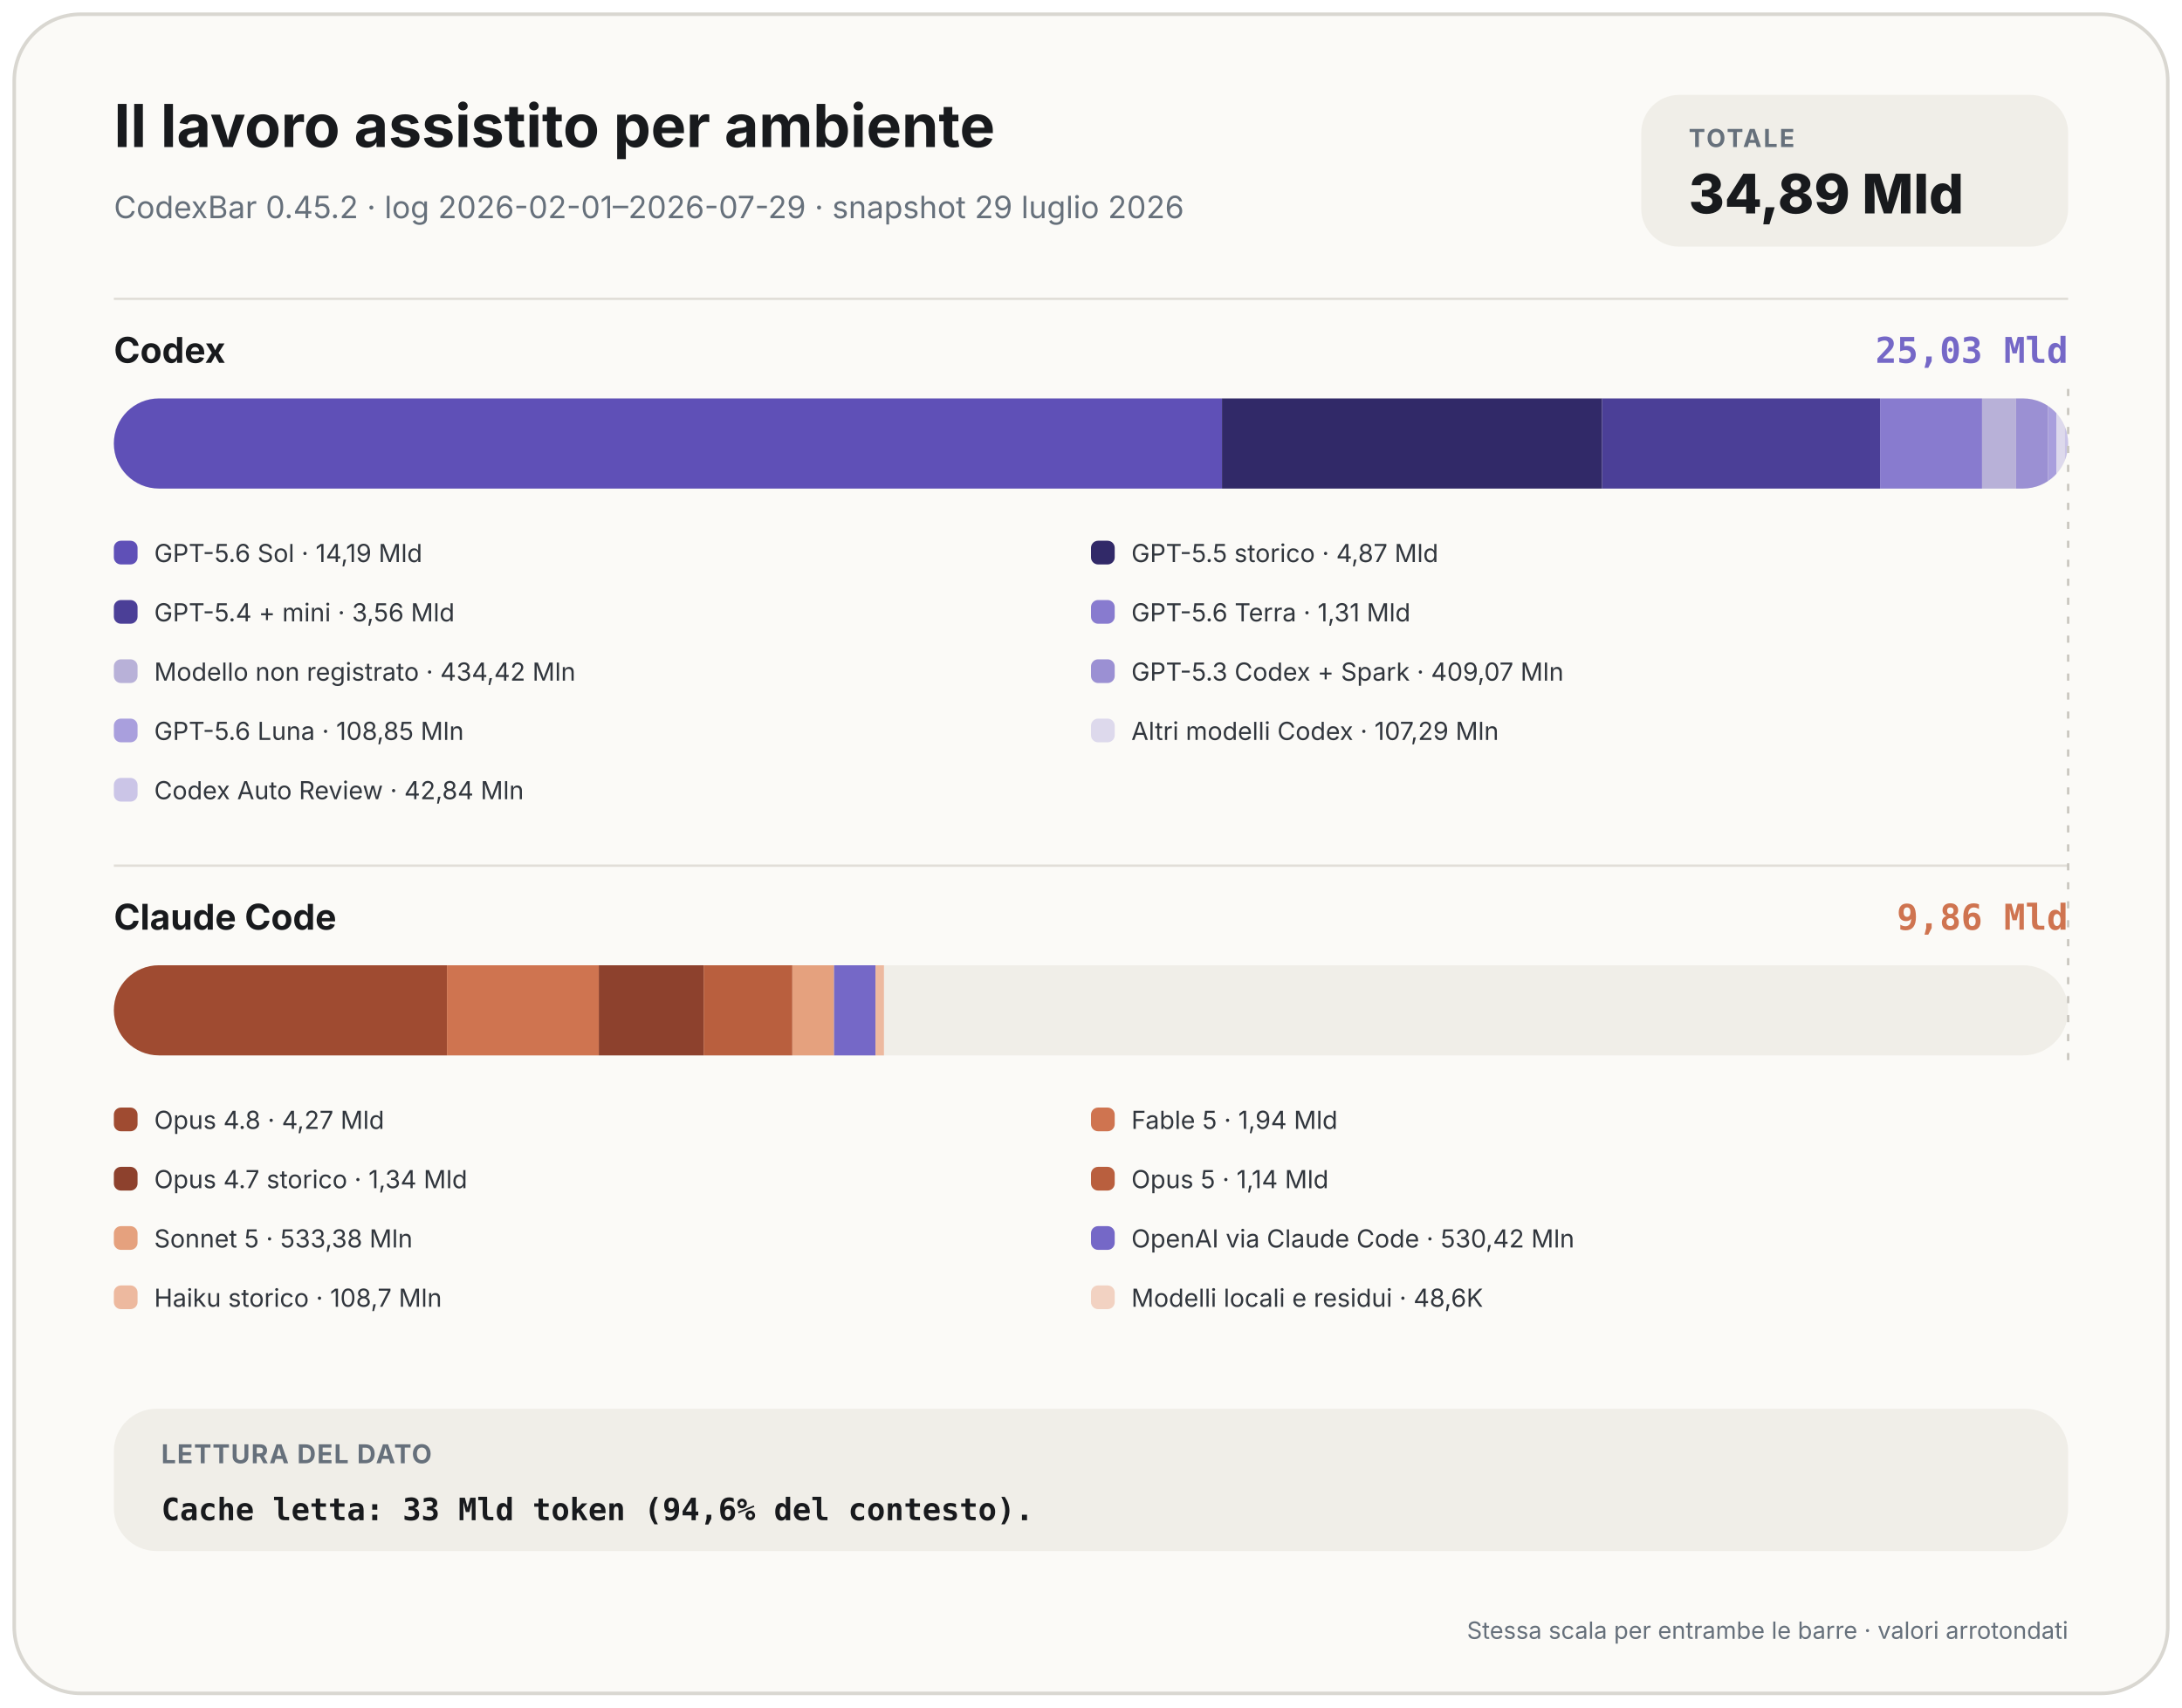
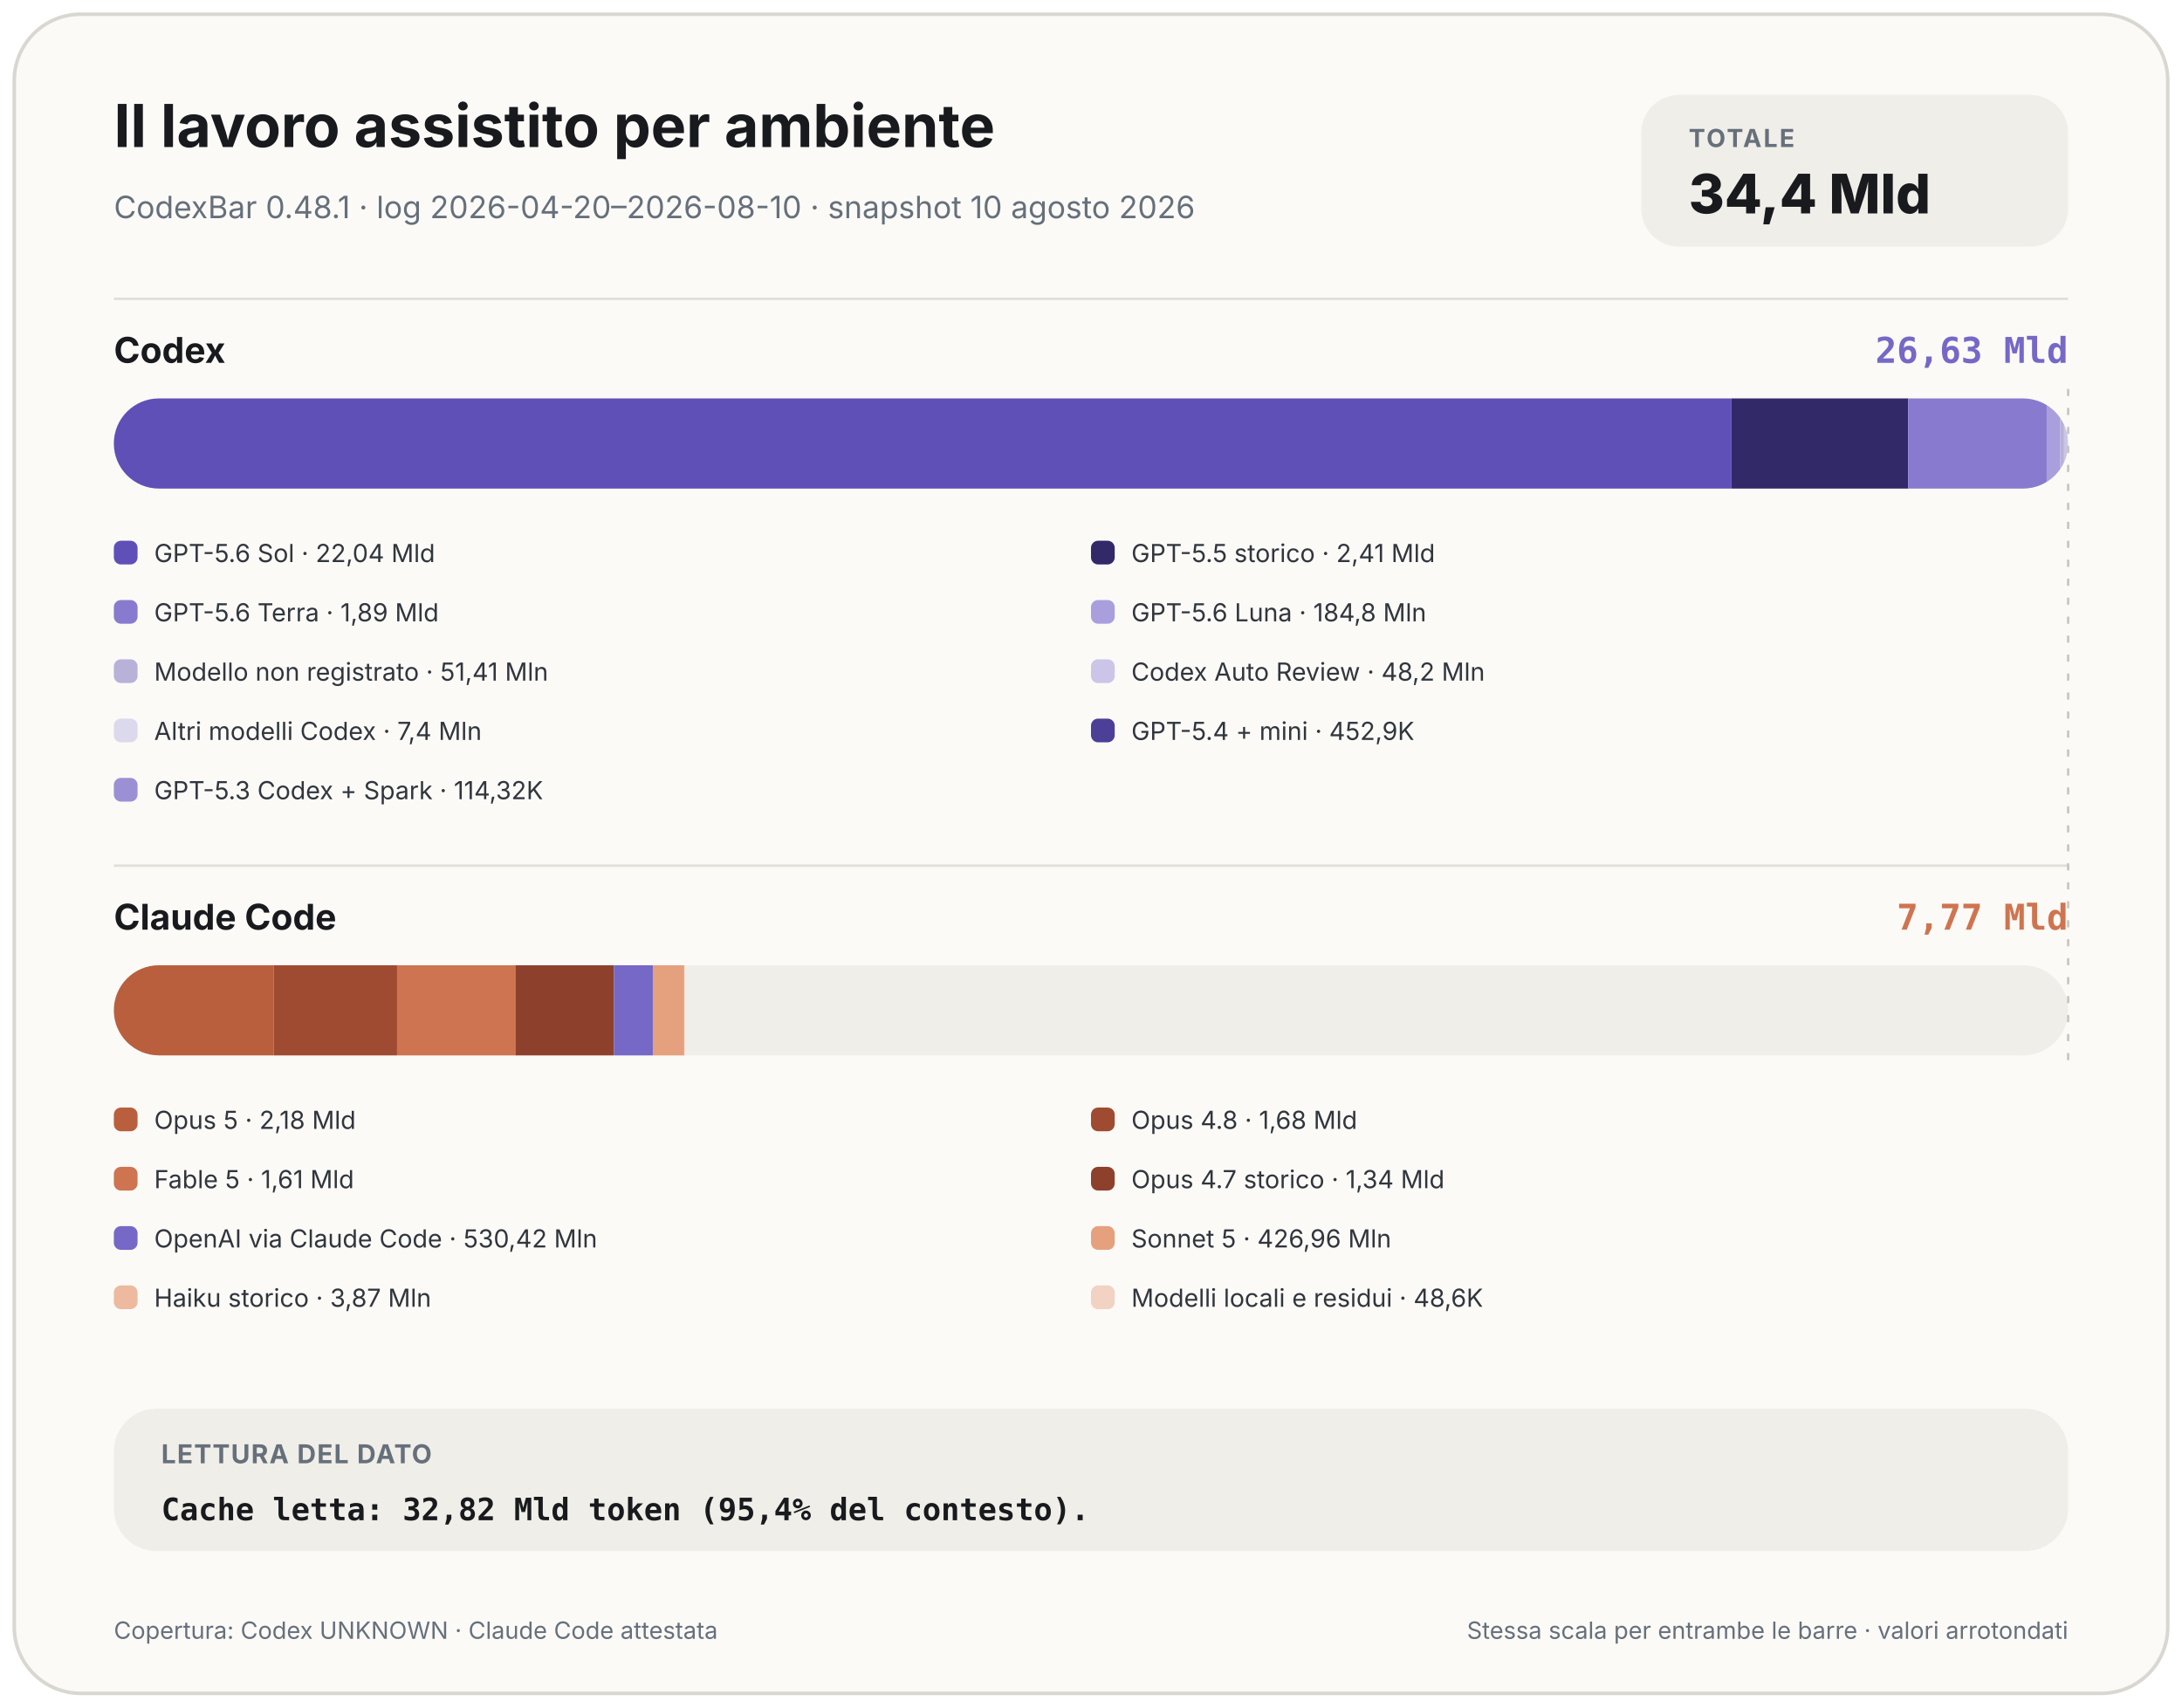
- <svg xmlns="http://www.w3.org/2000/svg" viewBox="0 0 920 720" width="920" height="720" role="img" aria-label="Dashboard token di sessione del 29 luglio 2026: totale 34.887.730.402, Codex 25.026.076.888, Claude Code 9.861.653.514.">
+ <svg xmlns="http://www.w3.org/2000/svg" viewBox="0 0 920 720" width="920" height="720" role="img" aria-label="Dashboard token di sessione del 10 agosto 2026: totale 34.402.274.768, Codex 26.627.582.540, Claude Code 7.774.692.228.">
  <style>
    .frame{fill:#fbfaf7;stroke:#d9d7d1}.panel,.track{fill:#f0eee8}.rule{stroke:#e1ded8}.ink{fill:#181a1d}.muted{fill:#66707b}.body{fill:#31363d}.guide{stroke:#c9c6bf}
  </style>
  <defs>
    <clipPath id="codex-bar">
      <rect x="48" y="168" width="824" height="38" rx="19" />
    </clipPath>
    <clipPath id="claude-bar">
      <rect x="48" y="407" width="824" height="38" rx="19" />
    </clipPath>
  </defs>
  <rect class="frame" x="6" y="6" width="908" height="708" rx="28" stroke-width="1.5" />
  <text class="ink" x="48" y="62" font-family="Inter,-apple-system,BlinkMacSystemFont,Segoe UI,sans-serif" font-size="25" font-weight="720">Il lavoro assistito per ambiente</text>
-   <text class="muted" x="48" y="92" font-family="Inter,-apple-system,BlinkMacSystemFont,Segoe UI,sans-serif" font-size="13">CodexBar 0.45.2 · log 2026-02-01–2026-07-29 · snapshot 29 luglio 2026</text>
+   <text class="muted" x="48" y="92" font-family="Inter,-apple-system,BlinkMacSystemFont,Segoe UI,sans-serif" font-size="13">CodexBar 0.48.1 · log 2026-04-20–2026-08-10 · snapshot 10 agosto 2026</text>
  <rect class="panel" x="692" y="40" width="180" height="64" rx="16" />
  <text class="muted" x="712" y="62" font-family="Inter,sans-serif" font-size="10.5" font-weight="700" letter-spacing="0.8">TOTALE</text>
-   <text class="ink" x="712" y="90" font-family="Inter,sans-serif" font-size="23" font-weight="760">34,89 Mld</text>
+   <text class="ink" x="712" y="90" font-family="Inter,sans-serif" font-size="23" font-weight="760">34,4 Mld</text>
  <line class="rule" x1="48" y1="126" x2="872" y2="126" />
  <text class="ink" x="48" y="153" font-family="Inter,sans-serif" font-size="15" font-weight="700">Codex</text>
-   <text x="872" y="153" text-anchor="end" font-family="IBM Plex Mono,ui-monospace,monospace" font-size="15" font-weight="650" fill="#7568c7">25,03 Mld</text>
+   <text x="872" y="153" text-anchor="end" font-family="IBM Plex Mono,ui-monospace,monospace" font-size="15" font-weight="650" fill="#7568c7">26,63 Mld</text>
  <rect class="track" x="48" y="168" width="824" height="38" rx="19" />
  <g clip-path="url(#codex-bar)">
-     <rect x="48.00" y="168" width="467.23" height="38" fill="#5f50b7" />
-     <rect x="515.23" y="168" width="160.25" height="38" fill="#312968" />
-     <rect x="675.47" y="168" width="117.23" height="38" fill="#4b3f97" />
-     <rect x="792.70" y="168" width="43.00" height="38" fill="#887bcf" />
-     <rect x="835.70" y="168" width="14.30" height="38" fill="#b8b1d8" />
-     <rect x="850.00" y="168" width="13.47" height="38" fill="#9b90d3" />
-     <rect x="863.47" y="168" width="3.58" height="38" fill="#a99fdd" />
-     <rect x="867.06" y="168" width="3.53" height="38" fill="#ddd9ec" />
-     <rect x="870.59" y="168" width="1.41" height="38" fill="#cbc5e7" />
+     <rect x="48.00" y="168" width="682.02" height="38" fill="#5f50b7" />
+     <rect x="730.02" y="168" width="74.52" height="38" fill="#312968" />
+     <rect x="804.53" y="168" width="58.42" height="38" fill="#887bcf" />
+     <rect x="862.95" y="168" width="5.72" height="38" fill="#a99fdd" />
+     <rect x="868.67" y="168" width="1.59" height="38" fill="#b8b1d8" />
+     <rect x="870.26" y="168" width="1.49" height="38" fill="#cbc5e7" />
+     <rect x="871.75" y="168" width="0.23" height="38" fill="#ddd9ec" />
+     <rect x="871.98" y="168" width="0.01" height="38" fill="#4b3f97" />
+     <rect x="872.00" y="168" width="0.00" height="38" fill="#9b90d3" />
  </g>
  <g font-family="Inter,-apple-system,BlinkMacSystemFont,Segoe UI,sans-serif" font-size="10.5">
    <rect x="48" y="228" width="10" height="10" rx="3" fill="#5f50b7" />
-     <text class="body" x="65" y="237">GPT-5.6 Sol · 14,19 Mld</text>
+     <text class="body" x="65" y="237">GPT-5.6 Sol · 22,04 Mld</text>
    <rect x="460" y="228" width="10" height="10" rx="3" fill="#312968" />
-     <text class="body" x="477" y="237">GPT-5.5 storico · 4,87 Mld</text>
-     <rect x="48" y="253" width="10" height="10" rx="3" fill="#4b3f97" />
-     <text class="body" x="65" y="262">GPT-5.4 + mini · 3,56 Mld</text>
-     <rect x="460" y="253" width="10" height="10" rx="3" fill="#887bcf" />
-     <text class="body" x="477" y="262">GPT-5.6 Terra · 1,31 Mld</text>
+     <text class="body" x="477" y="237">GPT-5.5 storico · 2,41 Mld</text>
+     <rect x="48" y="253" width="10" height="10" rx="3" fill="#887bcf" />
+     <text class="body" x="65" y="262">GPT-5.6 Terra · 1,89 Mld</text>
+     <rect x="460" y="253" width="10" height="10" rx="3" fill="#a99fdd" />
+     <text class="body" x="477" y="262">GPT-5.6 Luna · 184,8 Mln</text>
    <rect x="48" y="278" width="10" height="10" rx="3" fill="#b8b1d8" />
-     <text class="body" x="65" y="287">Modello non registrato · 434,42 Mln</text>
-     <rect x="460" y="278" width="10" height="10" rx="3" fill="#9b90d3" />
-     <text class="body" x="477" y="287">GPT-5.3 Codex + Spark · 409,07 Mln</text>
-     <rect x="48" y="303" width="10" height="10" rx="3" fill="#a99fdd" />
-     <text class="body" x="65" y="312">GPT-5.6 Luna · 108,85 Mln</text>
-     <rect x="460" y="303" width="10" height="10" rx="3" fill="#ddd9ec" />
-     <text class="body" x="477" y="312">Altri modelli Codex · 107,29 Mln</text>
-     <rect x="48" y="328" width="10" height="10" rx="3" fill="#cbc5e7" />
-     <text class="body" x="65" y="337">Codex Auto Review · 42,84 Mln</text>
+     <text class="body" x="65" y="287">Modello non registrato · 51,41 Mln</text>
+     <rect x="460" y="278" width="10" height="10" rx="3" fill="#cbc5e7" />
+     <text class="body" x="477" y="287">Codex Auto Review · 48,2 Mln</text>
+     <rect x="48" y="303" width="10" height="10" rx="3" fill="#ddd9ec" />
+     <text class="body" x="65" y="312">Altri modelli Codex · 7,4 Mln</text>
+     <rect x="460" y="303" width="10" height="10" rx="3" fill="#4b3f97" />
+     <text class="body" x="477" y="312">GPT-5.4 + mini · 452,9K</text>
+     <rect x="48" y="328" width="10" height="10" rx="3" fill="#9b90d3" />
+     <text class="body" x="65" y="337">GPT-5.3 Codex + Spark · 114,32K</text>
  </g>
  <line class="rule" x1="48" y1="365" x2="872" y2="365" />
  <text class="ink" x="48" y="392" font-family="Inter,sans-serif" font-size="15" font-weight="700">Claude Code</text>
-   <text x="872" y="392" text-anchor="end" font-family="IBM Plex Mono,ui-monospace,monospace" font-size="15" font-weight="650" fill="#cf7450">9,86 Mld</text>
+   <text x="872" y="392" text-anchor="end" font-family="IBM Plex Mono,ui-monospace,monospace" font-size="15" font-weight="650" fill="#cf7450">7,77 Mld</text>
  <rect class="track" x="48" y="407" width="824" height="38" rx="19" />
  <g clip-path="url(#claude-bar)">
-     <rect x="48.00" y="407" width="140.45" height="38" fill="#9f4b31" />
-     <rect x="188.45" y="407" width="64.03" height="38" fill="#cf7450" />
-     <rect x="252.48" y="407" width="44.21" height="38" fill="#8d412d" />
-     <rect x="296.68" y="407" width="37.41" height="38" fill="#b95f3e" />
-     <rect x="334.09" y="407" width="17.56" height="38" fill="#e5a17e" />
-     <rect x="351.66" y="407" width="17.46" height="38" fill="#7568c7" />
-     <rect x="369.12" y="407" width="3.58" height="38" fill="#edb99f" />
-     <rect x="372.70" y="407" width="0.00" height="38" fill="#f2d2c2" />
+     <rect x="48.00" y="407" width="67.38" height="38" fill="#b95f3e" />
+     <rect x="115.38" y="407" width="52.04" height="38" fill="#9f4b31" />
+     <rect x="167.42" y="407" width="49.87" height="38" fill="#cf7450" />
+     <rect x="217.29" y="407" width="41.55" height="38" fill="#8d412d" />
+     <rect x="258.84" y="407" width="16.41" height="38" fill="#7568c7" />
+     <rect x="275.26" y="407" width="13.21" height="38" fill="#e5a17e" />
+     <rect x="288.47" y="407" width="0.12" height="38" fill="#edb99f" />
+     <rect x="288.59" y="407" width="0.00" height="38" fill="#f2d2c2" />
  </g>
  <line class="guide" x1="872" y1="164" x2="872" y2="449" stroke-dasharray="3 5" />
  <g font-family="Inter,-apple-system,BlinkMacSystemFont,Segoe UI,sans-serif" font-size="10.5">
-     <rect x="48" y="467" width="10" height="10" rx="3" fill="#9f4b31" />
-     <text class="body" x="65" y="476">Opus 4.8 · 4,27 Mld</text>
-     <rect x="460" y="467" width="10" height="10" rx="3" fill="#cf7450" />
-     <text class="body" x="477" y="476">Fable 5 · 1,94 Mld</text>
-     <rect x="48" y="492" width="10" height="10" rx="3" fill="#8d412d" />
-     <text class="body" x="65" y="501">Opus 4.7 storico · 1,34 Mld</text>
-     <rect x="460" y="492" width="10" height="10" rx="3" fill="#b95f3e" />
-     <text class="body" x="477" y="501">Opus 5 · 1,14 Mld</text>
-     <rect x="48" y="517" width="10" height="10" rx="3" fill="#e5a17e" />
-     <text class="body" x="65" y="526">Sonnet 5 · 533,38 Mln</text>
-     <rect x="460" y="517" width="10" height="10" rx="3" fill="#7568c7" />
-     <text class="body" x="477" y="526">OpenAI via Claude Code · 530,42 Mln</text>
+     <rect x="48" y="467" width="10" height="10" rx="3" fill="#b95f3e" />
+     <text class="body" x="65" y="476">Opus 5 · 2,18 Mld</text>
+     <rect x="460" y="467" width="10" height="10" rx="3" fill="#9f4b31" />
+     <text class="body" x="477" y="476">Opus 4.8 · 1,68 Mld</text>
+     <rect x="48" y="492" width="10" height="10" rx="3" fill="#cf7450" />
+     <text class="body" x="65" y="501">Fable 5 · 1,61 Mld</text>
+     <rect x="460" y="492" width="10" height="10" rx="3" fill="#8d412d" />
+     <text class="body" x="477" y="501">Opus 4.7 storico · 1,34 Mld</text>
+     <rect x="48" y="517" width="10" height="10" rx="3" fill="#7568c7" />
+     <text class="body" x="65" y="526">OpenAI via Claude Code · 530,42 Mln</text>
+     <rect x="460" y="517" width="10" height="10" rx="3" fill="#e5a17e" />
+     <text class="body" x="477" y="526">Sonnet 5 · 426,96 Mln</text>
    <rect x="48" y="542" width="10" height="10" rx="3" fill="#edb99f" />
-     <text class="body" x="65" y="551">Haiku storico · 108,7 Mln</text>
+     <text class="body" x="65" y="551">Haiku storico · 3,87 Mln</text>
    <rect x="460" y="542" width="10" height="10" rx="3" fill="#f2d2c2" />
    <text class="body" x="477" y="551">Modelli locali e residui · 48,6K</text>
  </g>
  <rect class="panel" x="48" y="594" width="824" height="60" rx="18" />
  <text class="muted" x="68" y="617" font-family="Inter,sans-serif" font-size="11" font-weight="700" letter-spacing="0.45">LETTURA DEL DATO</text>
-   <text class="ink" x="68" y="641" font-family="IBM Plex Mono,ui-monospace,monospace" font-size="13" font-weight="600">Cache letta: 33 Mld token (94,6% del contesto).</text>
+   <text class="ink" x="68" y="641" font-family="IBM Plex Mono,ui-monospace,monospace" font-size="13" font-weight="600">Cache letta: 32,82 Mld token (95,4% del contesto).</text>
+   <text class="muted" x="48" y="691" font-family="Inter,sans-serif" font-size="10">Copertura: Codex UNKNOWN · Claude Code attestata</text>
  <text class="muted" x="872" y="691" text-anchor="end" font-family="Inter,sans-serif" font-size="10">Stessa scala per entrambe le barre · valori arrotondati</text>
</svg>
